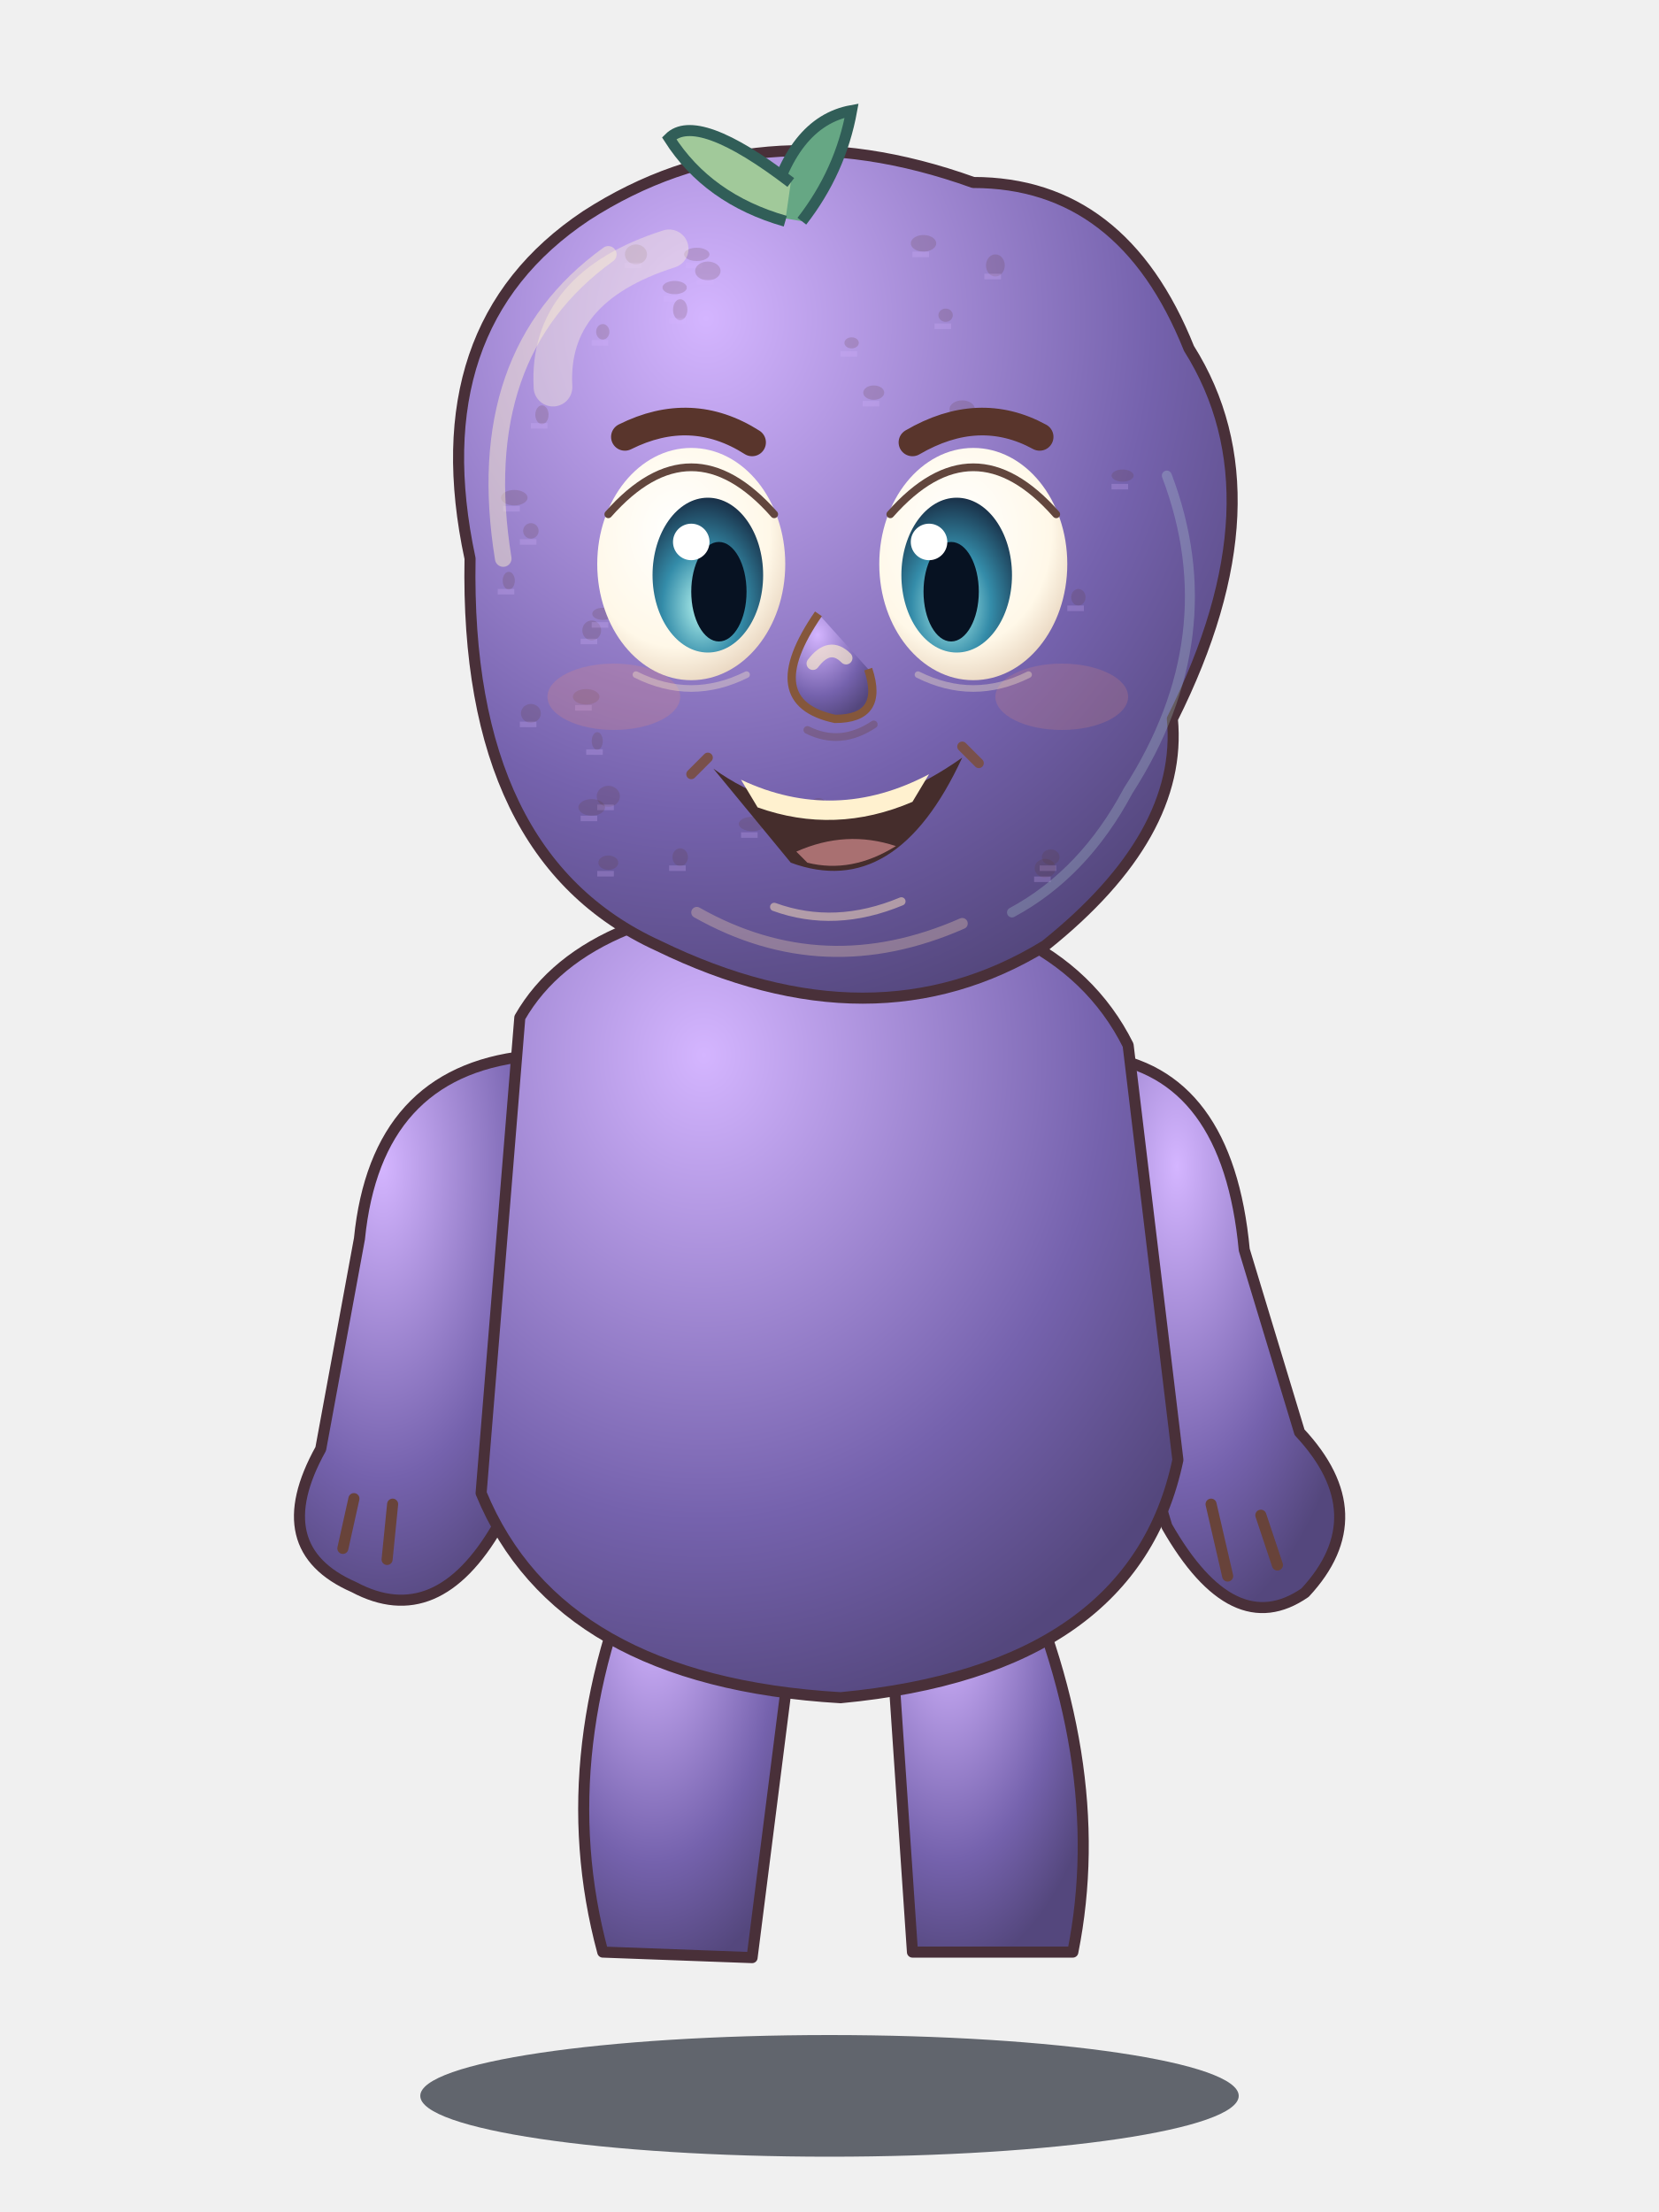
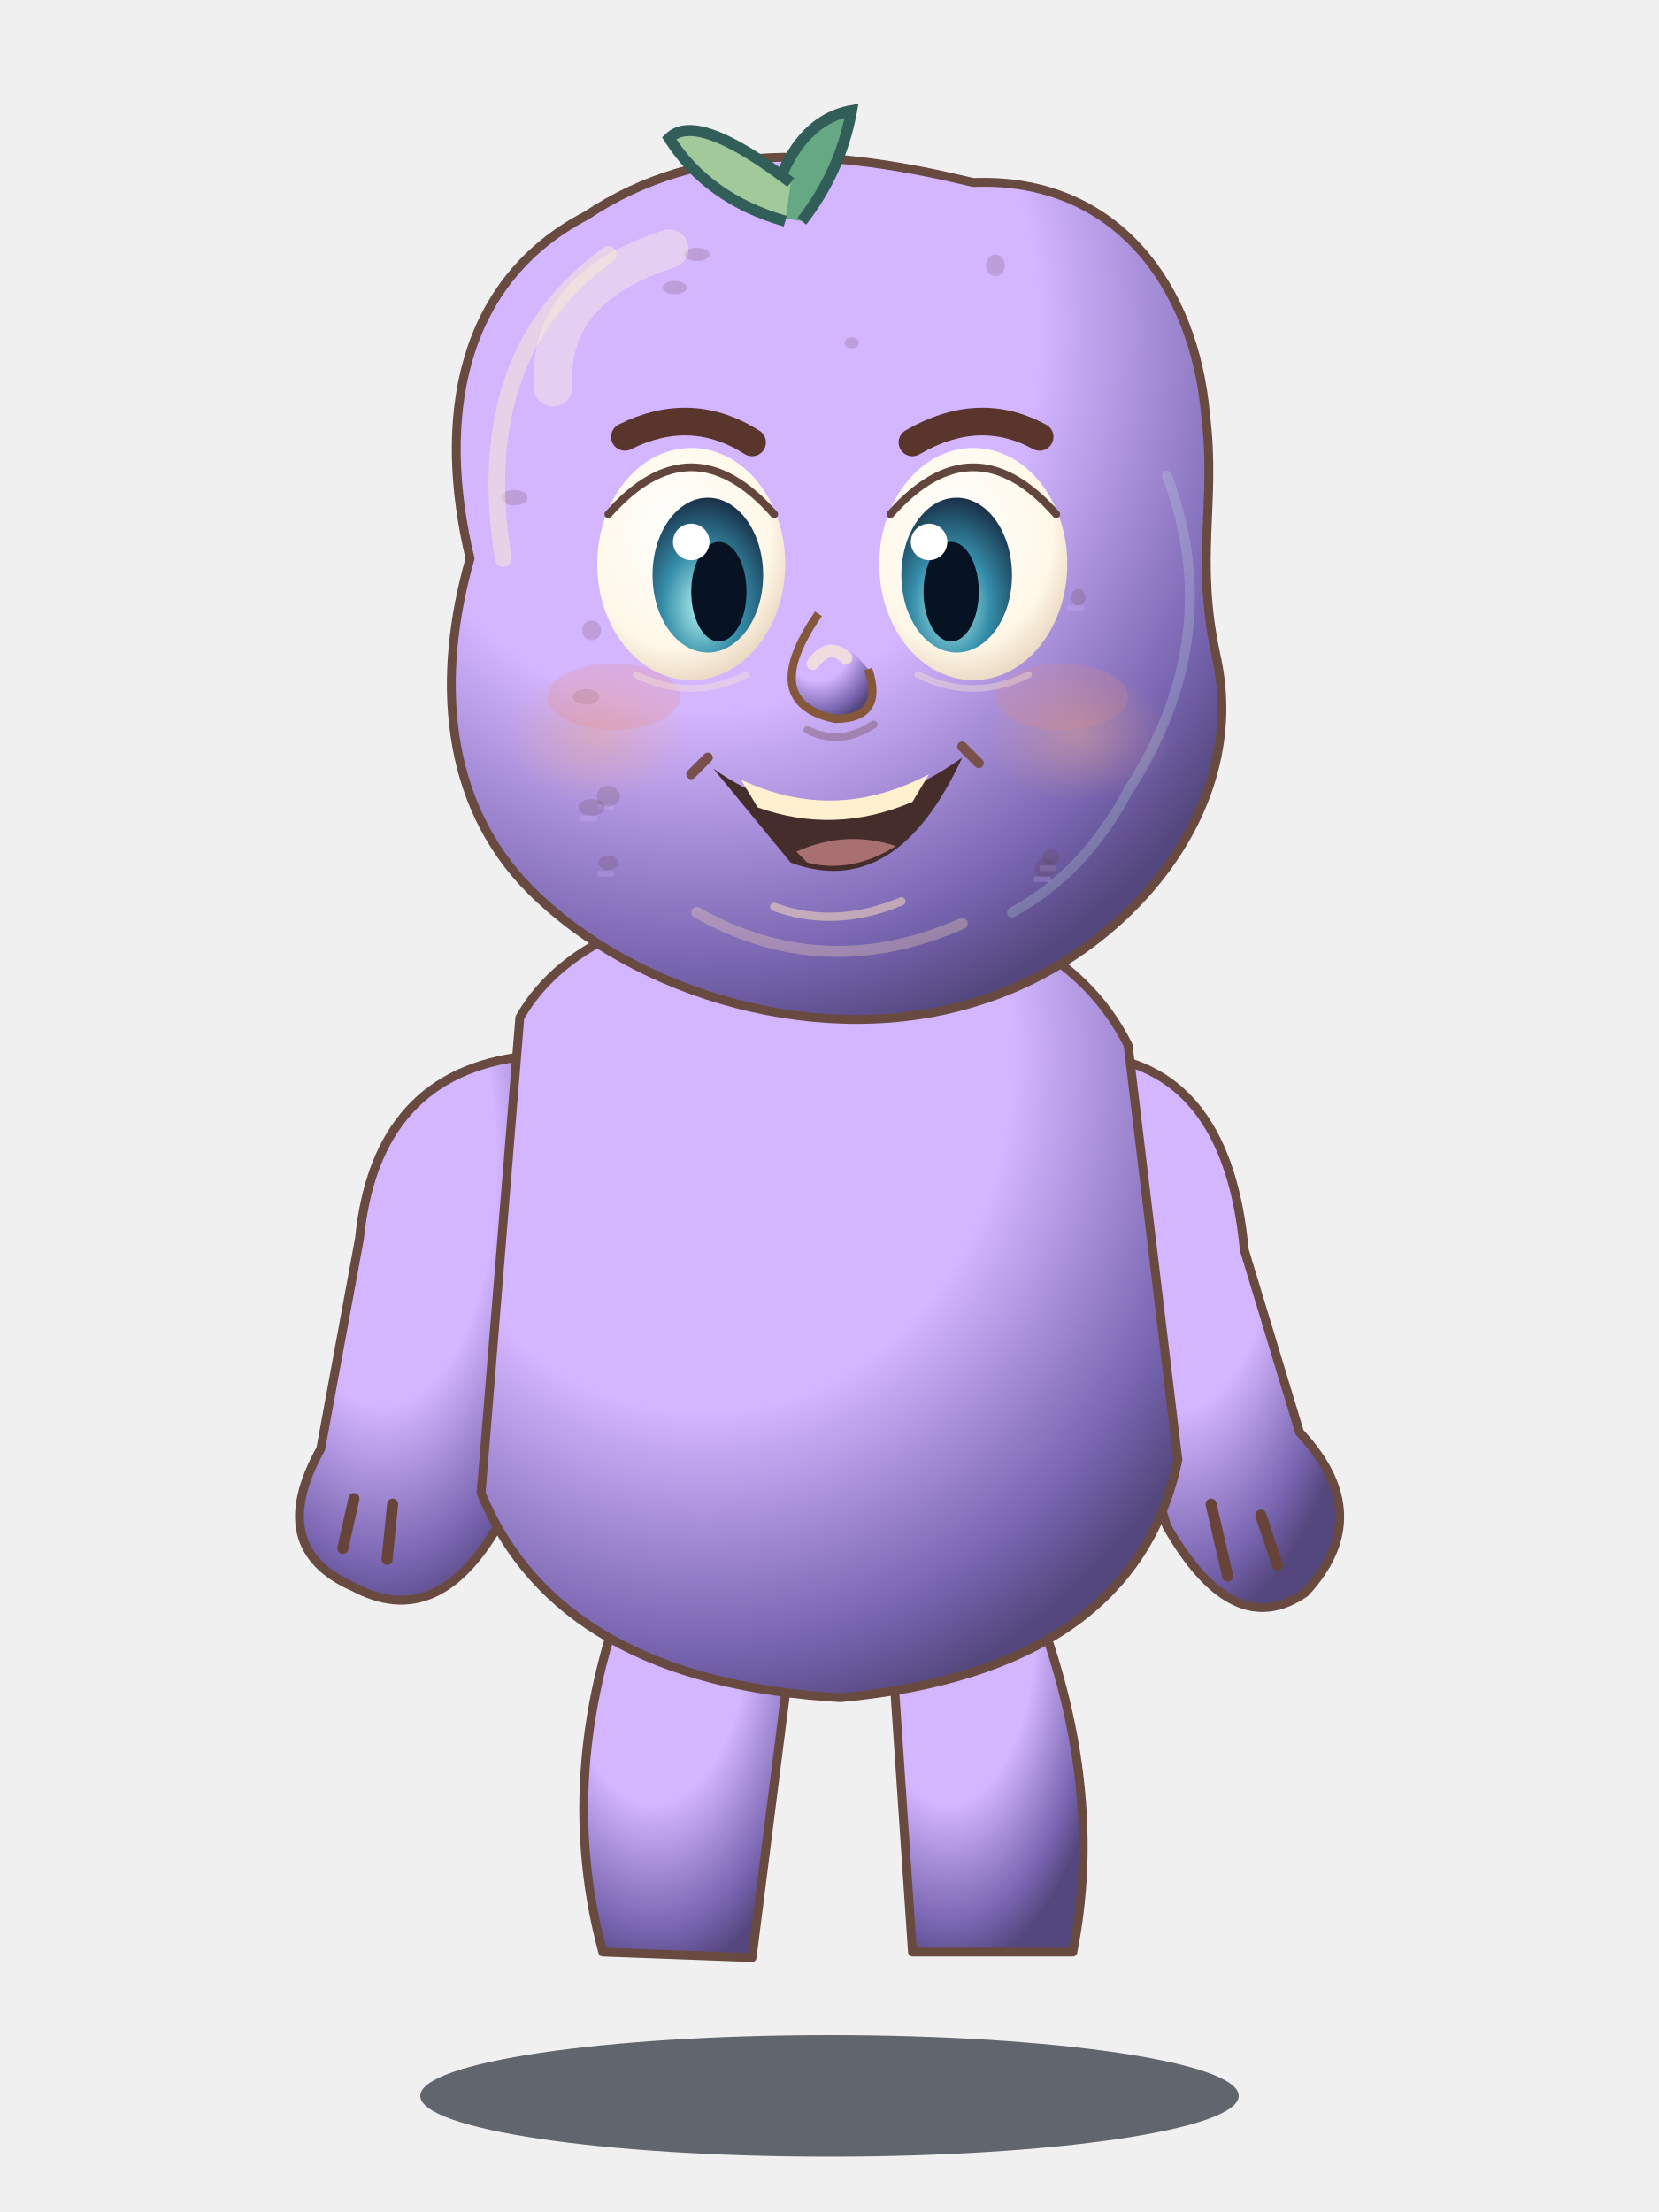
<svg xmlns="http://www.w3.org/2000/svg" viewBox="0 0 300 400">
  <defs>
    <radialGradient id="skin" cx=".32" cy=".2" r=".85">
      <stop stop-color="#d4b5ff" />
-       <stop offset=".68" stop-color="#7562ad" />
+       <stop offset=".52" stop-color="#d4b5ff" />
+       <stop offset=".88" stop-color="#7562ad" />
      <stop offset="1" stop-color="#54477d" />
+     </radialGradient>
+     <radialGradient id="cheek">
+       <stop stop-color="#eeaa89" stop-opacity=".42" />
+       <stop offset="1" stop-color="#eeaa89" stop-opacity="0" />
    </radialGradient>
    <linearGradient id="cloth" x2=".8" y2="1">
      <stop stop-color="#3d5b75" />
      <stop offset=".5" stop-color="#253648" />
      <stop offset="1" stop-color="#101b2d" />
    </linearGradient>
    <linearGradient id="metal" x2=".75" y2="1">
      <stop stop-color="#dce6e9" />
      <stop offset=".3" stop-color="#7e98ac" />
      <stop offset=".48" stop-color="#e1e9eb" />
      <stop offset=".55" stop-color="#496477" />
      <stop offset="1" stop-color="#192c40" />
    </linearGradient>
    <linearGradient id="trim" x2="1" y2="1">
      <stop stop-color="#edfcff" />
      <stop offset=".4" stop-color="#bd8bff" />
      <stop offset="1" stop-color="#287c9f" />
    </linearGradient>
    <linearGradient id="leather" x2=".8" y2="1">
      <stop stop-color="#c59269" />
      <stop offset=".5" stop-color="#855339" />
      <stop offset="1" stop-color="#392722" />
    </linearGradient>
    <linearGradient id="hair" x2=".3" y2="1">
      <stop stop-color="#8f5a36" />
      <stop offset=".6" stop-color="#492b25" />
      <stop offset="1" stop-color="#241b22" />
    </linearGradient>
    <radialGradient id="lens" cx=".3" cy=".15">
      <stop stop-color="#84d9ef" />
      <stop offset=".6" stop-color="#153e64" />
      <stop offset="1" stop-color="#09182b" />
    </radialGradient>
  </defs>
  <defs>
    <radialGradient id="face-pearl" cx=".42" cy=".36" r=".8">
      <stop stop-color="#ffffff" />
      <stop offset=".62" stop-color="#fff8e8" />
      <stop offset="1" stop-color="#d8bda3" />
    </radialGradient>
  </defs>
  <ellipse cx="150" cy="379" rx="74" ry="11" fill="#020916" opacity=".6" />
-   <g stroke="#493039" stroke-width="2" stroke-linejoin="round">
+   <g stroke="#694a40" stroke-width="1.6" stroke-linejoin="round">
    <path d="M118 276Q99 316 109 353L136 354L145 283Z" fill="url(#skin)" />
    <path d="M160 279L165 353L194 353Q201 318 182 278Z" fill="url(#skin)" />
    <path d="M95 191Q68 194 65 224L58 262Q48 280 64 287Q79 295 90 276L101 235Z" fill="url(#skin)" />
    <path d="M199 191Q222 194 225 226L235 259Q249 274 236 288Q223 297 211 276L199 236Z" fill="url(#skin)" />
    <path d="M94 184Q106 163 148 162Q191 163 204 189L213 264Q205 302 152 307Q101 304 87 270Z" fill="url(#skin)" />
-     <path d="M85 101Q76 59 106 39Q137 19 176 33Q203 33 215 63Q232 90 212 130Q214 151 189 171Q158 190 119 171Q84 155 85 101Z" fill="url(#skin)" />
+     <path d="M85 101C79 76 83 51 106 39C127 25 151 27 176 33C202 32 216 52 218 75C220 91 216 101 220 119C226 147 203 173 177 181C149 190 115 180 96 161C80 145 79 122 85 101Z" fill="url(#skin)" />
  </g>
  <ellipse cx="153" cy="150" rx="1.3" ry="1.8" fill="#59392d" opacity=".18" />
  <path d="M151 152l3 0" stroke="#d4b5ff" opacity=".24" />
  <ellipse cx="195" cy="108" rx="1.3" ry="1.5" fill="#59392d" opacity=".18" />
  <path d="M193 110l3 0" stroke="#d4b5ff" opacity=".24" />
  <ellipse cx="93" cy="90" rx="2.4" ry="1.4" fill="#59392d" opacity=".18" />
  <path d="M91 92l3 0" stroke="#d4b5ff" opacity=".24" />
  <ellipse cx="110" cy="144" rx="2.1" ry="1.9" fill="#59392d" opacity=".18" />
  <path d="M108 146l3 0" stroke="#d4b5ff" opacity=".24" />
  <ellipse cx="180" cy="48" rx="1.7" ry="2.0" fill="#59392d" opacity=".18" />
  <path d="M178 50l3 0" stroke="#d4b5ff" opacity=".24" />
  <ellipse cx="190" cy="155" rx="1.6" ry="1.4" fill="#59392d" opacity=".18" />
  <path d="M188 157l3 0" stroke="#d4b5ff" opacity=".24" />
  <ellipse cx="106" cy="126" rx="2.4" ry="1.4" fill="#59392d" opacity=".18" />
  <path d="M104 128l3 0" stroke="#d4b5ff" opacity=".24" />
  <ellipse cx="107" cy="146" rx="2.4" ry="1.5" fill="#59392d" opacity=".18" />
  <path d="M105 148l3 0" stroke="#d4b5ff" opacity=".24" />
  <ellipse cx="154" cy="62" rx="1.3" ry="1.0" fill="#59392d" opacity=".18" />
  <path d="M152 64l3 0" stroke="#d4b5ff" opacity=".24" />
  <ellipse cx="122" cy="52" rx="2.2" ry="1.2" fill="#59392d" opacity=".18" />
  <path d="M120 54l3 0" stroke="#d4b5ff" opacity=".24" />
  <ellipse cx="189" cy="157" rx="1.9" ry="1.7" fill="#59392d" opacity=".18" />
  <path d="M187 159l3 0" stroke="#d4b5ff" opacity=".24" />
  <ellipse cx="107" cy="114" rx="1.7" ry="1.8" fill="#59392d" opacity=".18" />
  <path d="M105 116l3 0" stroke="#d4b5ff" opacity=".24" />
  <ellipse cx="110" cy="156" rx="1.8" ry="1.3" fill="#59392d" opacity=".18" />
  <path d="M108 158l3 0" stroke="#d4b5ff" opacity=".24" />
  <ellipse cx="126" cy="46" rx="2.3" ry="1.2" fill="#59392d" opacity=".18" />
  <path d="M124 48l3 0" stroke="#d4b5ff" opacity=".24" />
-   <ellipse cx="92" cy="105" rx="1.1" ry="1.6" fill="#59392d" opacity=".18" />
-   <path d="M90 107l3 0" stroke="#d4b5ff" opacity=".24" />
-   <ellipse cx="158" cy="71" rx="1.9" ry="1.3" fill="#59392d" opacity=".18" />
-   <path d="M156 73l3 0" stroke="#d4b5ff" opacity=".24" />
-   <ellipse cx="171" cy="57" rx="1.3" ry="1.2" fill="#59392d" opacity=".18" />
-   <path d="M169 59l3 0" stroke="#d4b5ff" opacity=".24" />
-   <ellipse cx="136" cy="149" rx="2.4" ry="1.3" fill="#59392d" opacity=".18" />
-   <path d="M134 151l3 0" stroke="#d4b5ff" opacity=".24" />
-   <ellipse cx="123" cy="56" rx="1.3" ry="1.9" fill="#59392d" opacity=".18" />
-   <path d="M121 58l3 0" stroke="#d4b5ff" opacity=".24" />
-   <ellipse cx="96" cy="129" rx="1.8" ry="1.7" fill="#59392d" opacity=".18" />
-   <path d="M94 131l3 0" stroke="#d4b5ff" opacity=".24" />
-   <ellipse cx="167" cy="44" rx="2.3" ry="1.5" fill="#59392d" opacity=".18" />
-   <path d="M165 46l3 0" stroke="#d4b5ff" opacity=".24" />
-   <ellipse cx="123" cy="155" rx="1.4" ry="1.6" fill="#59392d" opacity=".18" />
-   <path d="M121 157l3 0" stroke="#d4b5ff" opacity=".24" />
-   <ellipse cx="148" cy="146" rx="1.6" ry="1.7" fill="#59392d" opacity=".18" />
-   <path d="M146 148l3 0" stroke="#d4b5ff" opacity=".24" />
-   <ellipse cx="128" cy="49" rx="2.3" ry="1.7" fill="#59392d" opacity=".18" />
-   <path d="M126 51l3 0" stroke="#d4b5ff" opacity=".24" />
-   <ellipse cx="96" cy="96" rx="1.4" ry="1.4" fill="#59392d" opacity=".18" />
-   <path d="M94 98l3 0" stroke="#d4b5ff" opacity=".24" />
-   <ellipse cx="203" cy="86" rx="2.0" ry="1.1" fill="#59392d" opacity=".18" />
-   <path d="M201 88l3 0" stroke="#d4b5ff" opacity=".24" />
-   <ellipse cx="98" cy="75" rx="1.2" ry="1.7" fill="#59392d" opacity=".18" />
-   <path d="M96 77l3 0" stroke="#d4b5ff" opacity=".24" />
-   <ellipse cx="138" cy="144" rx="1.2" ry="1.4" fill="#59392d" opacity=".18" />
-   <path d="M136 146l3 0" stroke="#d4b5ff" opacity=".24" />
-   <ellipse cx="190" cy="97" rx="1.7" ry="1.9" fill="#59392d" opacity=".18" />
-   <path d="M188 99l3 0" stroke="#d4b5ff" opacity=".24" />
-   <ellipse cx="109" cy="111" rx="1.9" ry="1.1" fill="#59392d" opacity=".18" />
-   <path d="M107 113l3 0" stroke="#d4b5ff" opacity=".24" />
-   <ellipse cx="108" cy="134" rx="1.0" ry="1.6" fill="#59392d" opacity=".18" />
-   <path d="M106 136l3 0" stroke="#d4b5ff" opacity=".24" />
-   <ellipse cx="174" cy="74" rx="2.3" ry="1.6" fill="#59392d" opacity=".18" />
-   <path d="M172 76l3 0" stroke="#d4b5ff" opacity=".24" />
-   <ellipse cx="109" cy="60" rx="1.2" ry="1.4" fill="#59392d" opacity=".18" />
-   <path d="M107 62l3 0" stroke="#d4b5ff" opacity=".24" />
-   <ellipse cx="115" cy="46" rx="2.0" ry="1.8" fill="#59392d" opacity=".18" />
-   <path d="M113 48l3 0" stroke="#d4b5ff" opacity=".24" />
+   <ellipse cx="108" cy="133" rx="17" ry="12" fill="url(#cheek)" />
+   <ellipse cx="195" cy="133" rx="17" ry="12" fill="url(#cheek)" />
  <path d="M100 70Q99 52 121 45" stroke="#fff6d9" opacity=".38" stroke-width="7" stroke-linecap="round" fill="none" />
  <path d="M91 101Q85 64 110 46" fill="none" stroke="#fff4ce" stroke-width="3" stroke-linecap="round" opacity=".45" />
  <path d="M211 86Q222 115 204 143Q196 158 183 165" fill="none" stroke="#bce8df" stroke-width="1.8" stroke-linecap="round" opacity=".24" />
  <path d="M126 165Q149 178 174 167" fill="none" stroke="#ffdfb1" stroke-width="2" stroke-linecap="round" opacity=".3" />
  <ellipse cx="111" cy="126" rx="12" ry="6" fill="#e88b79" opacity=".23" />
  <ellipse cx="192" cy="126" rx="12" ry="6" fill="#e88b79" opacity=".2" />
  <path d="M113 79Q125 73 136 80M165 80Q177 73 188 79" fill="none" stroke="#59352c" stroke-width="5" stroke-linecap="round" />
  <g>
    <ellipse cx="125" cy="102" rx="17" ry="21" fill="url(#face-pearl)" />
    <ellipse cx="176" cy="102" rx="17" ry="21" fill="url(#face-pearl)" />
    <defs>
      <radialGradient id="iris-finish-128" cx=".45" cy=".7" r=".75">
        <stop stop-color="#b7f6f0" />
        <stop offset=".48" stop-color="#348ca9" />
        <stop offset="1" stop-color="#16243b" />
      </radialGradient>
    </defs>
    <ellipse cx="128" cy="104" rx="10" ry="14" fill="url(#iris-finish-128)" />
    <defs>
      <radialGradient id="iris-finish-173" cx=".45" cy=".7" r=".75">
        <stop stop-color="#b7f6f0" />
        <stop offset=".48" stop-color="#348ca9" />
        <stop offset="1" stop-color="#16243b" />
      </radialGradient>
    </defs>
    <ellipse cx="173" cy="104" rx="10" ry="14" fill="url(#iris-finish-173)" />
    <ellipse cx="130" cy="107" rx="5" ry="9" fill="#071222" />
    <ellipse cx="172" cy="107" rx="5" ry="9" fill="#071222" />
    <circle cx="125" cy="98" r="3.3" fill="white" />
    <circle cx="168" cy="98" r="3.3" fill="white" />
  </g>
  <path d="M148 111Q137 127 151 130Q160 130 157 121" fill="url(#skin)" stroke="#85573b" stroke-width="1.5" />
  <path d="M129 139Q150 154 174 137Q162 163 143 156Z" fill="#452d2c" />
  <path d="M134 141Q151 149 168 140L165 145Q151 151 137 146Z" fill="#fff1cf" />
  <path d="M64 271l-2 9m9-8-1 10m158-8 3 9m-12-11 3 13" stroke="#68433a" stroke-width="2" stroke-linecap="round" />
  <path d="M139 39Q143 22 154 20Q152 31 145 40" fill="#66a784" stroke="#315e58" stroke-width="2" />
  <path d="M143 33Q126 20 121 25Q128 36 142 40" fill="#a1c99a" stroke="#315e58" stroke-width="2" />
  <g data-face-finish="1">
    <path d="M110 93Q125 76 140 93" fill="none" stroke="#62463d" stroke-width="1.4" stroke-linecap="round" />
    <path d="M115 122Q125 127 135 122" fill="none" stroke="#fff0c9" stroke-width="1.2" opacity=".35" stroke-linecap="round" />
    <path d="M161 93Q176 76 191 93" fill="none" stroke="#62463d" stroke-width="1.4" stroke-linecap="round" />
    <path d="M166 122Q176 127 186 122" fill="none" stroke="#fff0c9" stroke-width="1.2" opacity=".35" stroke-linecap="round" />
    <path d="M144 154Q153 150 162 153Q154 158 146 156Z" fill="#df9497" opacity=".65" />
    <path d="M128 137l-3 3m49-5 3 3" stroke="#79504b" stroke-width="1.8" stroke-linecap="round" />
    <path d="M140 164Q151 168 163 163" fill="none" stroke="#ffe3bb" stroke-width="1.5" opacity=".5" stroke-linecap="round" />
    <path d="M147 120q3-4 6-1" fill="none" stroke="#fff0cc" stroke-width="2.3" opacity=".65" stroke-linecap="round" />
    <path d="M146 132q6 3 12-1" fill="none" stroke="#69463e" stroke-width="1.4" opacity=".35" stroke-linecap="round" />
  </g>
</svg>
